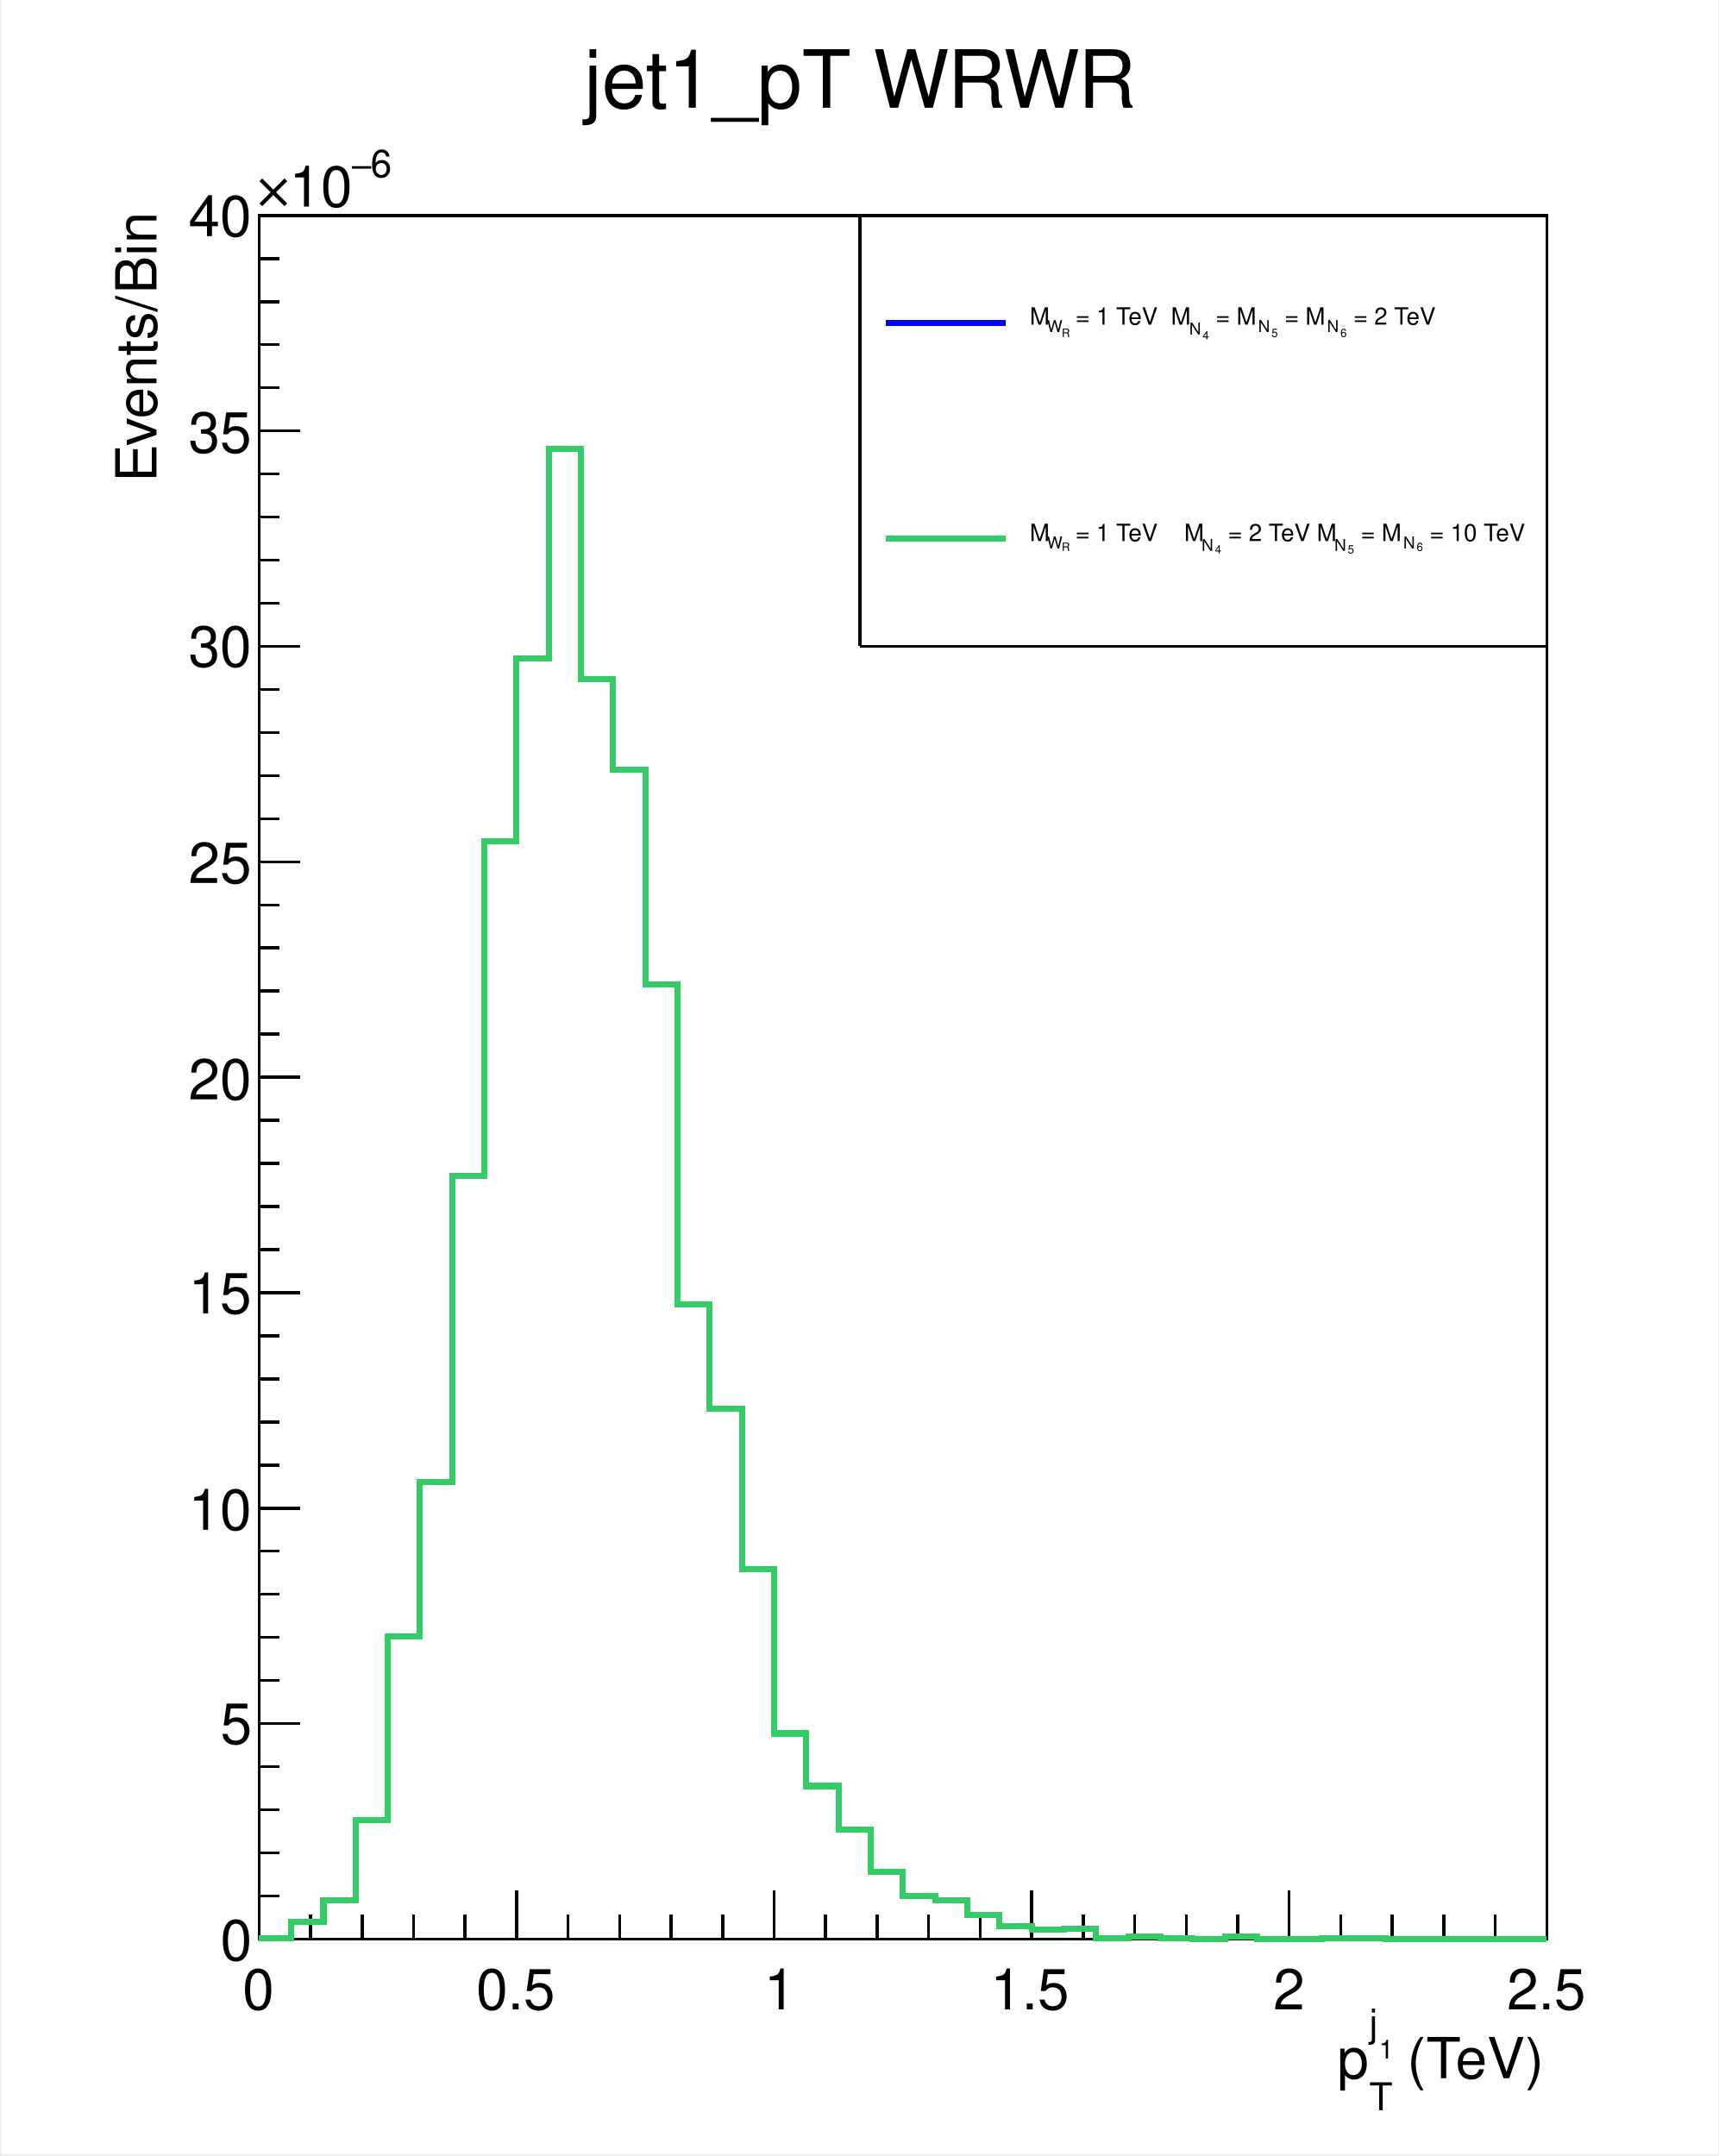
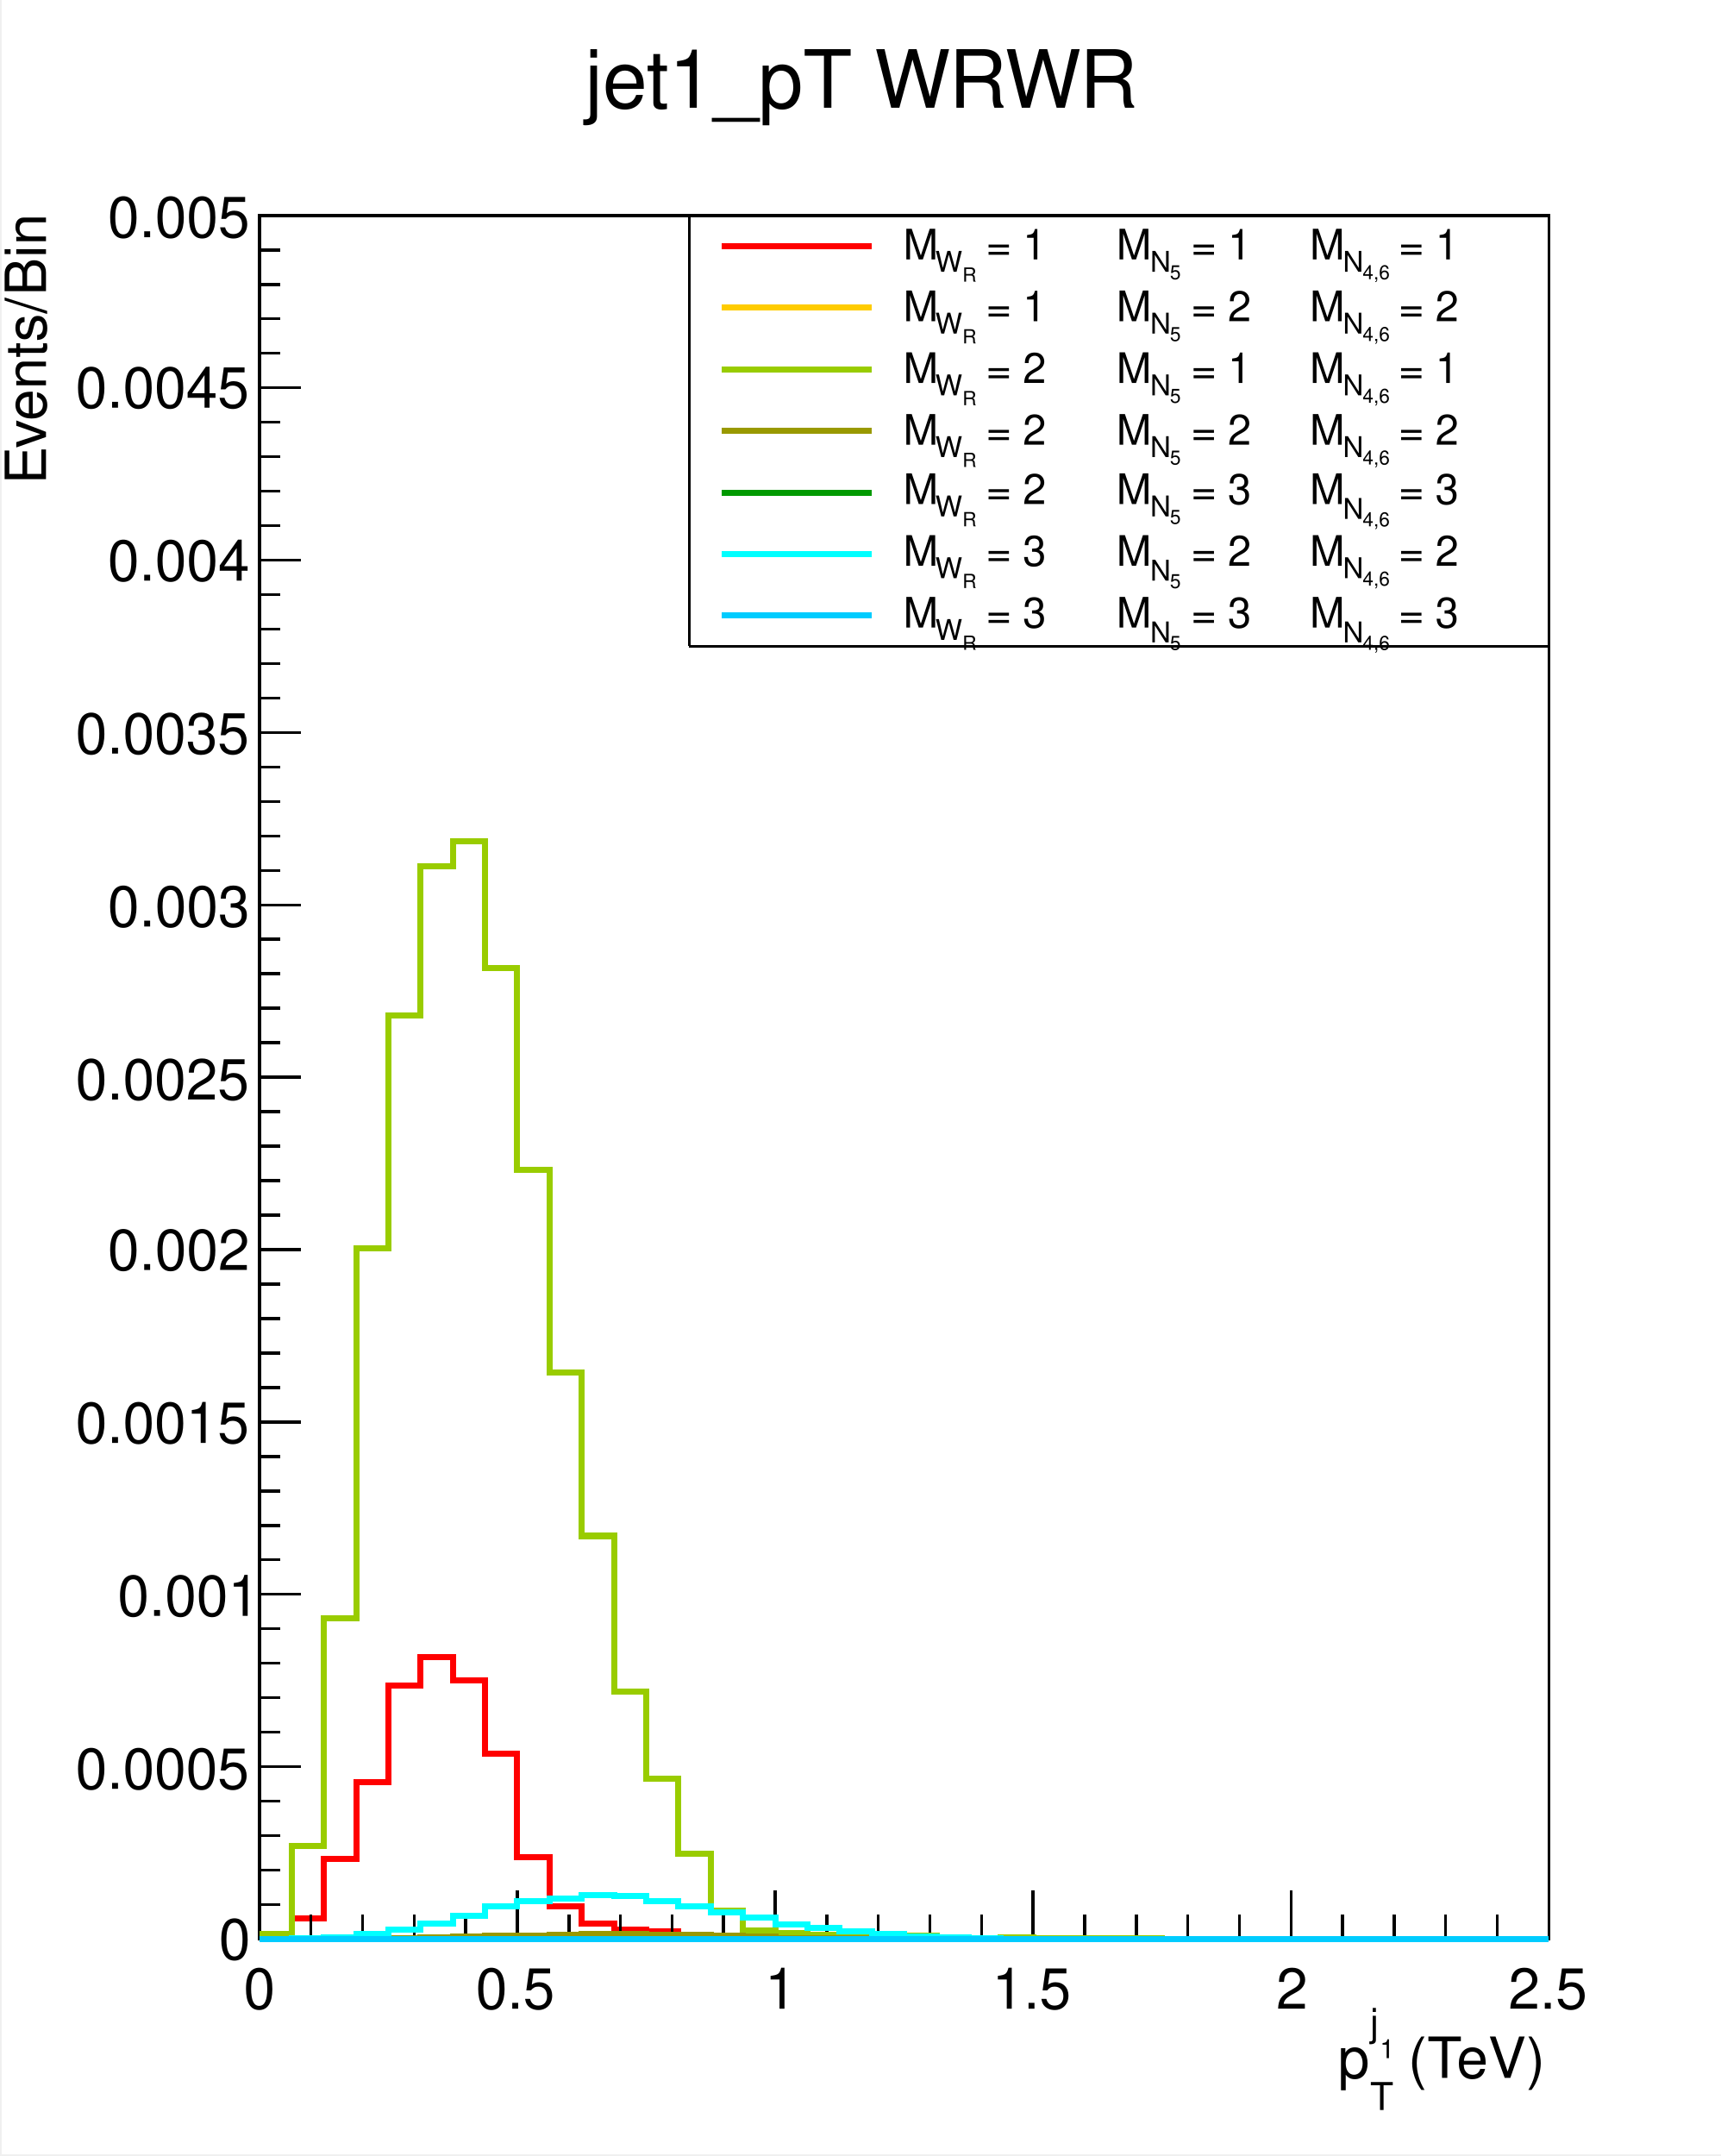
- <svg xmlns="http://www.w3.org/2000/svg" width="567.429" height="712.004" viewBox="0 0 567.429 712.004" shape-rendering="crispEdges">
+ <svg xmlns="http://www.w3.org/2000/svg" width="567.429" height="710.791" viewBox="0 0 567.429 710.791" shape-rendering="crispEdges">
  <defs>
</defs>
-   <rect x="0.5" y="0" width="566.929" height="711.504" fill="white" />
-   <rect x="85.539" y="71.15" width="425.197" height="569.203" fill="white" />
-   <rect x="85.539" y="71.15" width="425.197" height="569.203" fill="none" stroke="black" />
-   <rect x="85.539" y="71.15" width="425.197" height="569.203" fill="white" />
-   <rect x="85.539" y="71.15" width="425.197" height="569.203" fill="none" stroke="black" />
-   <path d="M85.539,639.977h 10.63v -5.354h 10.63v -6.948h 10.63v -26.709h 10.63v -60.654h 10.63v -50.927h 10.63v -101.07h 10.63v -110.384h 10.63v -60.491h 10.63v -69.099h 10.63v 75.974h 10.63v 29.825h 10.63v 70.904h  10.63v 105.737h 10.63v 34.334h 10.63v 53.01h 10.63v 54.329h 10.63v 17.373h 10.63v 14.337h 10.63v 13.924h 10.63v 7.959h 10.63v 1.436h 10.63v 4.818h 10.63v 3.848h 10.63v 1.125h 10.63v -0.418h 10.63v  3.115h 10.63v -0.382h 10.63v 0.368h 10.63v 0.396h 10.63v -0.83h 10.63v 0.83h 21.26v -0.397h 10.63v 0.015h 10.63v 0.382h 53.15" fill="none" stroke="#0000ff" stroke-width="2" />
-   <path d="M85.539,640.354h 425.197" fill="none" stroke="black" />
-   <path d="M85.539,624.345v 16.009" fill="none" stroke="black" />
-   <path d="M102.547,632.349v 8.004" fill="none" stroke="black" />
-   <path d="M119.555,632.349v 8.004" fill="none" stroke="black" />
-   <path d="M136.563,632.349v 8.004" fill="none" stroke="black" />
-   <path d="M153.571,632.349v 8.004" fill="none" stroke="black" />
-   <path d="M170.579,624.345v 16.009" fill="none" stroke="black" />
-   <path d="M187.587,632.349v 8.004" fill="none" stroke="black" />
-   <path d="M204.594,632.349v 8.004" fill="none" stroke="black" />
-   <path d="M221.602,632.349v 8.004" fill="none" stroke="black" />
-   <path d="M238.61,632.349v 8.004" fill="none" stroke="black" />
-   <path d="M255.618,624.345v 16.009" fill="none" stroke="black" />
-   <path d="M272.626,632.349v 8.004" fill="none" stroke="black" />
-   <path d="M289.634,632.349v 8.004" fill="none" stroke="black" />
-   <path d="M306.642,632.349v 8.004" fill="none" stroke="black" />
-   <path d="M323.65,632.349v 8.004" fill="none" stroke="black" />
-   <path d="M340.657,624.345v 16.009" fill="none" stroke="black" />
-   <path d="M357.665,632.349v 8.004" fill="none" stroke="black" />
-   <path d="M374.673,632.349v 8.004" fill="none" stroke="black" />
-   <path d="M391.681,632.349v 8.004" fill="none" stroke="black" />
-   <path d="M408.689,632.349v 8.004" fill="none" stroke="black" />
-   <path d="M425.697,624.345v 16.009" fill="none" stroke="black" />
-   <path d="M442.705,632.349v 8.004" fill="none" stroke="black" />
-   <path d="M459.713,632.349v 8.004" fill="none" stroke="black" />
-   <path d="M476.72,632.349v 8.004" fill="none" stroke="black" />
-   <path d="M493.728,632.349v 8.004" fill="none" stroke="black" />
-   <path d="M510.736,624.345v 16.009" fill="none" stroke="black" />
-   <text xml:space="preserve" x="80.097" y="663.583" fill="black" font-size="18.704" font-family="Helvetica">0</text>
-   <text xml:space="preserve" x="157.258" y="663.583" fill="black" font-size="18.704" font-family="Helvetica">0.5</text>
-   <text xml:space="preserve" x="252.288" y="663.583" fill="black" font-size="18.704" font-family="Helvetica">1</text>
-   <text xml:space="preserve" x="327.012" y="663.583" fill="black" font-size="18.704" font-family="Helvetica">1.5</text>
-   <text xml:space="preserve" x="420.417" y="663.583" fill="black" font-size="18.704" font-family="Helvetica">2</text>
-   <text xml:space="preserve" x="497.578" y="663.583" fill="black" font-size="18.704" font-family="Helvetica">2.5</text>
-   <text xml:space="preserve" x="459.404" y="686.325" fill="black" font-size="18.704" font-family="Helvetica"> (TeV)</text>
-   <text xml:space="preserve" x="455.343" y="679.828" fill="black" font-size="8.591" font-family="Helvetica">1</text>
-   <text xml:space="preserve" x="452.094" y="672.518" fill="black" font-size="12.636" font-family="Helvetica">j</text>
-   <text xml:space="preserve" x="452.094" y="696.884" fill="black" font-size="12.636" font-family="Helvetica">T</text>
-   <text xml:space="preserve" x="441.535" y="686.325" fill="black" font-size="18.704" font-family="Helvetica">p</text>
-   <path d="M85.539,640.354v -569.203" fill="none" stroke="black" />
-   <path d="M99.146,640.354h -13.606" fill="none" stroke="black" />
-   <path d="M92.343,626.124h -6.803" fill="none" stroke="black" />
-   <path d="M92.343,611.894h -6.803" fill="none" stroke="black" />
-   <path d="M92.343,597.664h -6.803" fill="none" stroke="black" />
-   <path d="M92.343,583.433h -6.803" fill="none" stroke="black" />
-   <path d="M99.146,569.203h -13.606" fill="none" stroke="black" />
-   <path d="M92.343,554.973h -6.803" fill="none" stroke="black" />
-   <path d="M92.343,540.743h -6.803" fill="none" stroke="black" />
-   <path d="M92.343,526.513h -6.803" fill="none" stroke="black" />
-   <path d="M92.343,512.283h -6.803" fill="none" stroke="black" />
-   <path d="M99.146,498.053h -13.606" fill="none" stroke="black" />
-   <path d="M92.343,483.823h -6.803" fill="none" stroke="black" />
-   <path d="M92.343,469.593h -6.803" fill="none" stroke="black" />
-   <path d="M92.343,455.363h -6.803" fill="none" stroke="black" />
-   <path d="M92.343,441.133h -6.803" fill="none" stroke="black" />
-   <path d="M99.146,426.902h -13.606" fill="none" stroke="black" />
-   <path d="M92.343,412.672h -6.803" fill="none" stroke="black" />
-   <path d="M92.343,398.442h -6.803" fill="none" stroke="black" />
-   <path d="M92.343,384.212h -6.803" fill="none" stroke="black" />
-   <path d="M92.343,369.982h -6.803" fill="none" stroke="black" />
-   <path d="M99.146,355.752h -13.606" fill="none" stroke="black" />
-   <path d="M92.343,341.522h -6.803" fill="none" stroke="black" />
-   <path d="M92.343,327.292h -6.803" fill="none" stroke="black" />
-   <path d="M92.343,313.062h -6.803" fill="none" stroke="black" />
-   <path d="M92.343,298.832h -6.803" fill="none" stroke="black" />
-   <path d="M99.146,284.602h -13.606" fill="none" stroke="black" />
-   <path d="M92.343,270.372h -6.803" fill="none" stroke="black" />
-   <path d="M92.343,256.142h -6.803" fill="none" stroke="black" />
-   <path d="M92.343,241.911h -6.803" fill="none" stroke="black" />
-   <path d="M92.343,227.681h -6.803" fill="none" stroke="black" />
-   <path d="M99.146,213.451h -13.606" fill="none" stroke="black" />
-   <path d="M92.343,199.221h -6.803" fill="none" stroke="black" />
-   <path d="M92.343,184.991h -6.803" fill="none" stroke="black" />
-   <path d="M92.343,170.761h -6.803" fill="none" stroke="black" />
-   <path d="M92.343,156.531h -6.803" fill="none" stroke="black" />
-   <path d="M99.146,142.301h -13.606" fill="none" stroke="black" />
-   <path d="M92.343,128.071h -6.803" fill="none" stroke="black" />
-   <path d="M92.343,113.841h -6.803" fill="none" stroke="black" />
-   <path d="M92.343,99.611h -6.803" fill="none" stroke="black" />
-   <path d="M92.343,85.38h -6.803" fill="none" stroke="black" />
-   <path d="M99.146,71.15h -13.606" fill="none" stroke="black" />
-   <path d="M99.146,71.15h -13.606" fill="none" stroke="black" />
-   <text xml:space="preserve" x="72.787" y="647.339" fill="black" font-size="18.704" font-family="Helvetica">0</text>
-   <text xml:space="preserve" x="72.787" y="575.864" fill="black" font-size="18.704" font-family="Helvetica">5</text>
-   <text xml:space="preserve" x="62.229" y="505.2" fill="black" font-size="18.704" font-family="Helvetica">10</text>
-   <text xml:space="preserve" x="62.229" y="433.725" fill="black" font-size="18.704" font-family="Helvetica">15</text>
-   <text xml:space="preserve" x="62.229" y="363.062" fill="black" font-size="18.704" font-family="Helvetica">20</text>
-   <text xml:space="preserve" x="62.229" y="291.587" fill="black" font-size="18.704" font-family="Helvetica">25</text>
-   <text xml:space="preserve" x="62.229" y="220.111" fill="black" font-size="18.704" font-family="Helvetica">30</text>
-   <text xml:space="preserve" x="62.229" y="149.448" fill="black" font-size="18.704" font-family="Helvetica">35</text>
-   <text xml:space="preserve" x="62.229" y="77.973" fill="black" font-size="18.704" font-family="Helvetica">40</text>
-   <text xml:space="preserve" x="122.333" y="58.48" fill="black" font-size="12.636" font-family="Helvetica">6</text>
-   <text xml:space="preserve" x="115.835" y="58.48" fill="black" font-size="12.636" font-family="Times">−</text>
-   <text xml:space="preserve" x="95.53" y="68.226" fill="black" font-size="18.704" font-family="Helvetica">10</text>
-   <text xml:space="preserve" x="84.971" y="68.226" fill="black" font-size="18.704" font-family="Times">×</text>
-   <g transform="rotate(-90,51.6698,159.195)">
-     <text xml:space="preserve" x="51.67" y="159.195" fill="black" font-size="18.704" font-family="Helvetica">Events/Bin</text>
+   <rect x="0.5" y="0" width="566.929" height="710.291" fill="white" />
+   <rect x="85.539" y="71.029" width="425.197" height="568.232" fill="white" />
+   <rect x="85.539" y="71.029" width="425.197" height="568.232" fill="none" stroke="black" />
+   <rect x="85.539" y="71.029" width="425.197" height="568.232" fill="white" />
+   <rect x="85.539" y="71.029" width="425.197" height="568.232" fill="none" stroke="black" />
+   <path d="M85.539,639.07h 10.63v -6.497h 10.63v -19.826h 10.63v -25.272h 10.63v -31.912h 10.63v -9.363h 10.63v 7.691h 10.63v 24.173h 10.63v 34.301h 10.63v 16.099h 10.63v 5.685h 10.63v 2.15h 10.63v 0.573h  10.63v 1.099h 10.63v 0.669h 10.63v 0.191h 10.63v 0.191h 10.63v -0.096h 10.63v 0.239h 21.26v 0.096h 42.52v -0.096h 10.63v 0.096h 21.26v -0.048h 21.26v 0.048h 116.929" fill="none" stroke="#ff0000" stroke-width="2" />
+   <path d="M85.539,639.261h 425.197" fill="none" stroke="black" />
+   <path d="M85.539,623.28v 15.982" fill="none" stroke="black" />
+   <path d="M102.547,631.271v 7.991" fill="none" stroke="black" />
+   <path d="M119.555,631.271v 7.991" fill="none" stroke="black" />
+   <path d="M136.563,631.271v 7.991" fill="none" stroke="black" />
+   <path d="M153.571,631.271v 7.991" fill="none" stroke="black" />
+   <path d="M170.579,623.28v 15.982" fill="none" stroke="black" />
+   <path d="M187.587,631.271v 7.991" fill="none" stroke="black" />
+   <path d="M204.594,631.271v 7.991" fill="none" stroke="black" />
+   <path d="M221.602,631.271v 7.991" fill="none" stroke="black" />
+   <path d="M238.61,631.271v 7.991" fill="none" stroke="black" />
+   <path d="M255.618,623.28v 15.982" fill="none" stroke="black" />
+   <path d="M272.626,631.271v 7.991" fill="none" stroke="black" />
+   <path d="M289.634,631.271v 7.991" fill="none" stroke="black" />
+   <path d="M306.642,631.271v 7.991" fill="none" stroke="black" />
+   <path d="M323.65,631.271v 7.991" fill="none" stroke="black" />
+   <path d="M340.657,623.28v 15.982" fill="none" stroke="black" />
+   <path d="M357.665,631.271v 7.991" fill="none" stroke="black" />
+   <path d="M374.673,631.271v 7.991" fill="none" stroke="black" />
+   <path d="M391.681,631.271v 7.991" fill="none" stroke="black" />
+   <path d="M408.689,631.271v 7.991" fill="none" stroke="black" />
+   <path d="M425.697,623.28v 15.982" fill="none" stroke="black" />
+   <path d="M442.705,631.271v 7.991" fill="none" stroke="black" />
+   <path d="M459.713,631.271v 7.991" fill="none" stroke="black" />
+   <path d="M476.72,631.271v 7.991" fill="none" stroke="black" />
+   <path d="M493.728,631.271v 7.991" fill="none" stroke="black" />
+   <path d="M510.736,623.28v 15.982" fill="none" stroke="black" />
+   <text xml:space="preserve" x="80.326" y="662.232" fill="black" font-size="18.704" font-family="Helvetica">0</text>
+   <text xml:space="preserve" x="156.894" y="662.232" fill="black" font-size="18.704" font-family="Helvetica">0.5</text>
+   <text xml:space="preserve" x="252.197" y="662.232" fill="black" font-size="18.704" font-family="Helvetica">1</text>
+   <text xml:space="preserve" x="327.136" y="662.232" fill="black" font-size="18.704" font-family="Helvetica">1.5</text>
+   <text xml:space="preserve" x="420.81" y="662.232" fill="black" font-size="18.704" font-family="Helvetica">2</text>
+   <text xml:space="preserve" x="497.378" y="662.232" fill="black" font-size="18.704" font-family="Helvetica">2.5</text>
+   <text xml:space="preserve" x="459.094" y="685.039" fill="black" font-size="18.704" font-family="Helvetica"> (TeV)</text>
+   <text xml:space="preserve" x="455.021" y="678.523" fill="black" font-size="8.591" font-family="Helvetica">1</text>
+   <text xml:space="preserve" x="451.763" y="671.192" fill="black" font-size="12.636" font-family="Helvetica">j</text>
+   <text xml:space="preserve" x="451.763" y="695.629" fill="black" font-size="12.636" font-family="Helvetica">T</text>
+   <text xml:space="preserve" x="441.173" y="685.039" fill="black" font-size="18.704" font-family="Helvetica">p</text>
+   <path d="M85.539,639.261v -568.232" fill="none" stroke="black" />
+   <path d="M99.146,639.261h -13.606" fill="none" stroke="black" />
+   <path d="M92.343,627.897h -6.803" fill="none" stroke="black" />
+   <path d="M92.343,616.532h -6.803" fill="none" stroke="black" />
+   <path d="M92.343,605.167h -6.803" fill="none" stroke="black" />
+   <path d="M92.343,593.803h -6.803" fill="none" stroke="black" />
+   <path d="M99.146,582.438h -13.606" fill="none" stroke="black" />
+   <path d="M92.343,571.074h -6.803" fill="none" stroke="black" />
+   <path d="M92.343,559.709h -6.803" fill="none" stroke="black" />
+   <path d="M92.343,548.344h -6.803" fill="none" stroke="black" />
+   <path d="M92.343,536.98h -6.803" fill="none" stroke="black" />
+   <path d="M99.146,525.615h -13.606" fill="none" stroke="black" />
+   <path d="M92.343,514.25h -6.803" fill="none" stroke="black" />
+   <path d="M92.343,502.886h -6.803" fill="none" stroke="black" />
+   <path d="M92.343,491.521h -6.803" fill="none" stroke="black" />
+   <path d="M92.343,480.156h -6.803" fill="none" stroke="black" />
+   <path d="M99.146,468.792h -13.606" fill="none" stroke="black" />
+   <path d="M92.343,457.427h -6.803" fill="none" stroke="black" />
+   <path d="M92.343,446.062h -6.803" fill="none" stroke="black" />
+   <path d="M92.343,434.698h -6.803" fill="none" stroke="black" />
+   <path d="M92.343,423.333h -6.803" fill="none" stroke="black" />
+   <path d="M99.146,411.968h -13.606" fill="none" stroke="black" />
+   <path d="M92.343,400.604h -6.803" fill="none" stroke="black" />
+   <path d="M92.343,389.239h -6.803" fill="none" stroke="black" />
+   <path d="M92.343,377.875h -6.803" fill="none" stroke="black" />
+   <path d="M92.343,366.51h -6.803" fill="none" stroke="black" />
+   <path d="M99.146,355.145h -13.606" fill="none" stroke="black" />
+   <path d="M92.343,343.781h -6.803" fill="none" stroke="black" />
+   <path d="M92.343,332.416h -6.803" fill="none" stroke="black" />
+   <path d="M92.343,321.051h -6.803" fill="none" stroke="black" />
+   <path d="M92.343,309.687h -6.803" fill="none" stroke="black" />
+   <path d="M99.146,298.322h -13.606" fill="none" stroke="black" />
+   <path d="M92.343,286.957h -6.803" fill="none" stroke="black" />
+   <path d="M92.343,275.593h -6.803" fill="none" stroke="black" />
+   <path d="M92.343,264.228h -6.803" fill="none" stroke="black" />
+   <path d="M92.343,252.863h -6.803" fill="none" stroke="black" />
+   <path d="M99.146,241.499h -13.606" fill="none" stroke="black" />
+   <path d="M92.343,230.134h -6.803" fill="none" stroke="black" />
+   <path d="M92.343,218.769h -6.803" fill="none" stroke="black" />
+   <path d="M92.343,207.405h -6.803" fill="none" stroke="black" />
+   <path d="M92.343,196.04h -6.803" fill="none" stroke="black" />
+   <path d="M99.146,184.676h -13.606" fill="none" stroke="black" />
+   <path d="M92.343,173.311h -6.803" fill="none" stroke="black" />
+   <path d="M92.343,161.946h -6.803" fill="none" stroke="black" />
+   <path d="M92.343,150.582h -6.803" fill="none" stroke="black" />
+   <path d="M92.343,139.217h -6.803" fill="none" stroke="black" />
+   <path d="M99.146,127.852h -13.606" fill="none" stroke="black" />
+   <path d="M92.343,116.488h -6.803" fill="none" stroke="black" />
+   <path d="M92.343,105.123h -6.803" fill="none" stroke="black" />
+   <path d="M92.343,93.758h -6.803" fill="none" stroke="black" />
+   <path d="M92.343,82.394h -6.803" fill="none" stroke="black" />
+   <path d="M99.146,71.029h -13.606" fill="none" stroke="black" />
+   <path d="M99.146,71.029h -13.606" fill="none" stroke="black" />
+   <text xml:space="preserve" x="72.181" y="645.941" fill="black" font-size="18.704" font-family="Helvetica">0</text>
+   <text xml:space="preserve" x="24.937" y="589.737" fill="black" font-size="18.704" font-family="Helvetica">0.0005</text>
+   <text xml:space="preserve" x="38.784" y="532.718" fill="black" font-size="18.704" font-family="Helvetica">0.001</text>
+   <text xml:space="preserve" x="24.937" y="475.699" fill="black" font-size="18.704" font-family="Helvetica">0.0015</text>
+   <text xml:space="preserve" x="35.526" y="418.68" fill="black" font-size="18.704" font-family="Helvetica">0.002</text>
+   <text xml:space="preserve" x="24.937" y="362.476" fill="black" font-size="18.704" font-family="Helvetica">0.0025</text>
+   <text xml:space="preserve" x="35.526" y="305.457" fill="black" font-size="18.704" font-family="Helvetica">0.003</text>
+   <text xml:space="preserve" x="24.937" y="248.439" fill="black" font-size="18.704" font-family="Helvetica">0.0035</text>
+   <text xml:space="preserve" x="35.526" y="191.42" fill="black" font-size="18.704" font-family="Helvetica">0.004</text>
+   <text xml:space="preserve" x="24.937" y="134.401" fill="black" font-size="18.704" font-family="Helvetica">0.0045</text>
+   <text xml:space="preserve" x="35.526" y="78.197" fill="black" font-size="18.704" font-family="Helvetica">0.005</text>
+   <g transform="rotate(-90,15.162,159.652)">
+     <text xml:space="preserve" x="15.162" y="159.652" fill="black" font-size="18.704" font-family="Helvetica">Events/Bin</text>
  </g>
-   <text xml:space="preserve" x="283.965" y="35.575" text-anchor="middle" fill="black" font-size="26.506" font-family="Helvetica">jet1_pT WRWR</text>
-   <path d="M85.539,639.977h 10.63v -5.354h 10.63v -6.948h 10.63v -26.709h 10.63v -60.654h 10.63v -50.927h 10.63v -101.07h 10.63v -110.384h 10.63v -60.491h 10.63v -69.099h 10.63v 75.974h 10.63v 29.825h 10.63v 70.904h  10.63v 105.737h 10.63v 34.334h 10.63v 53.01h 10.63v 54.329h 10.63v 17.373h 10.63v 14.337h 10.63v 13.924h 10.63v 7.959h 10.63v 1.436h 10.63v 4.818h 10.63v 3.848h 10.63v 1.125h 10.63v -0.418h 10.63v  3.115h 10.63v -0.382h 10.63v 0.368h 10.63v 0.396h 10.63v -0.83h 10.63v 0.83h 21.26v -0.397h 10.63v 0.015h 10.63v 0.382h 53.15" fill="none" stroke="#33cc66" stroke-width="2" />
-   <rect x="283.965" y="71.15" width="226.772" height="142.301" fill="white" />
-   <path d="M283.965,213.451h 226.772" fill="none" stroke="black" />
-   <path d="M510.736,213.451v -142.301" fill="none" stroke="black" />
-   <path d="M510.736,71.15h -226.772" fill="none" stroke="black" />
-   <path d="M283.965,71.15v 142.301" fill="none" stroke="black" />
-   <text xml:space="preserve" x="444.784" y="107.213" fill="black" font-size="7.871" font-family="Helvetica"> = 2 TeV</text>
-   <text xml:space="preserve" x="441.535" y="111.274" fill="black" font-size="3.776" font-family="Helvetica"> 6</text>
-   <text xml:space="preserve" x="436.662" y="109.65" fill="black" font-size="5.414" font-family="Helvetica"> N</text>
-   <text xml:space="preserve" x="422.042" y="107.213" fill="black" font-size="7.871" font-family="Helvetica"> = M</text>
-   <text xml:space="preserve" x="418.793" y="111.274" fill="black" font-size="3.776" font-family="Helvetica"> 5</text>
-   <text xml:space="preserve" x="413.92" y="109.65" fill="black" font-size="5.414" font-family="Helvetica"> N</text>
-   <text xml:space="preserve" x="399.3" y="107.213" fill="black" font-size="7.871" font-family="Helvetica"> = M</text>
-   <text xml:space="preserve" x="396.051" y="112.086" fill="black" font-size="3.776" font-family="Helvetica"> 4</text>
-   <text xml:space="preserve" x="391.178" y="110.462" fill="black" font-size="5.414" font-family="Helvetica"> N</text>
-   <text xml:space="preserve" x="353.003" y="107.213" fill="black" font-size="7.871" font-family="Helvetica"> = 1 TeV  M</text>
-   <text xml:space="preserve" x="350.567" y="111.274" fill="black" font-size="3.776" font-family="Helvetica">R</text>
-   <text xml:space="preserve" x="345.693" y="109.65" fill="black" font-size="5.414" font-family="Helvetica">W</text>
-   <text xml:space="preserve" x="340.008" y="107.213" fill="black" font-size="7.871" font-family="Helvetica">M</text>
-   <path d="M292.469,106.726h 39.685" fill="none" stroke="#0000ff" stroke-width="2" />
-   <text xml:space="preserve" x="469.963" y="178.688" fill="black" font-size="7.871" font-family="Helvetica"> = 10 TeV</text>
-   <text xml:space="preserve" x="466.714" y="181.937" fill="black" font-size="3.776" font-family="Helvetica"> 6</text>
-   <text xml:space="preserve" x="461.841" y="181.125" fill="black" font-size="5.414" font-family="Helvetica"> N</text>
-   <text xml:space="preserve" x="447.221" y="178.688" fill="black" font-size="7.871" font-family="Helvetica"> = M</text>
-   <text xml:space="preserve" x="443.972" y="182.749" fill="black" font-size="3.776" font-family="Helvetica"> 5</text>
-   <text xml:space="preserve" x="439.098" y="181.937" fill="black" font-size="5.414" font-family="Helvetica"> N</text>
-   <text xml:space="preserve" x="403.361" y="178.688" fill="black" font-size="7.871" font-family="Helvetica"> = 2 TeV M</text>
-   <text xml:space="preserve" x="400.112" y="182.749" fill="black" font-size="3.776" font-family="Helvetica"> 4</text>
-   <text xml:space="preserve" x="395.239" y="181.937" fill="black" font-size="5.414" font-family="Helvetica"> N</text>
-   <text xml:space="preserve" x="353.003" y="178.688" fill="black" font-size="7.871" font-family="Helvetica"> = 1 TeV    M</text>
-   <text xml:space="preserve" x="350.567" y="181.937" fill="black" font-size="3.776" font-family="Helvetica">R</text>
-   <text xml:space="preserve" x="345.693" y="181.125" fill="black" font-size="5.414" font-family="Helvetica">W</text>
-   <text xml:space="preserve" x="340.008" y="178.688" fill="black" font-size="7.871" font-family="Helvetica">M</text>
-   <path d="M292.469,177.876h 39.685" fill="none" stroke="#33cc66" stroke-width="2" />
+   <text xml:space="preserve" x="283.965" y="35.514" text-anchor="middle" fill="black" font-size="26.506" font-family="Helvetica">jet1_pT WRWR</text>
+   <path d="M85.539,639.261h 53.15v -0.095h 10.63v -0.047h 10.63v -0.069h 10.63v -0.045h 10.63v -0.02h 10.63v 0.036h 10.63v 0.033h 10.63v 0.037h 10.63v 0.025h 10.63v 0.043h 10.63v  0.036h 10.63v 0.066h 255.118" fill="none" stroke="#ffcc00" stroke-width="2" />
+   <path d="M85.539,637.496h 10.63v -28.999h 10.63v -74.893h 10.63v -122.048h 10.63v -76.91h 10.63v -48.92h 10.63v -8.321h 10.63v 41.859h 10.63v 66.32h 10.63v 66.824h 10.63v 53.963h 10.63v 51.19h 10.63v 28.747h  10.63v 24.964h 10.63v 18.66h 10.63v 6.556h 10.63v 0.756h 10.63v 0.756h 10.63v 0.252h 10.63v 0.504h 10.63v -0.504h 10.63v 0.756h 21.26v -0.252h 10.63v 0.252h 42.52v 0.252h 127.559" fill="none" stroke="#99cc00" stroke-width="2" />
+   <path d="M85.539,639.261h 21.26v -0.074h 10.63v -0.147h 10.63v -0.09h 10.63v -0.249h 10.63v -0.221h 10.63v -0.278h 10.63v -0.175h 10.63v -0.216h 10.63v -0.182h 10.63v -0.073h 10.63v 0.173h  10.63v 0.022h 10.63v 0.368h 10.63v 0.301h 10.63v 0.477h 10.63v 0.128h 10.63v 0.071h 10.63v 0.107h 10.63v -0.002h 10.63v 0.059h 201.969" fill="none" stroke="#999900" stroke-width="2" />
+   <path d="M85.539,639.261h 425.197" fill="none" stroke="#009900" stroke-width="2" />
+   <path d="M85.539,639.261h 10.63v -0.139h 10.63v -0.446h 10.63v -1.17h 10.63v -1.253h 10.63v -2.061h 10.63v -2.506h 10.63v -3.133h 10.63v -1.782h 10.63v -0.849h 10.63v -1.044h 10.63v 0.153h 10.63v  1.768h 10.63v 1.657h 10.63v 1.907h 10.63v 1.824h 10.63v 2.228h 10.63v 1.17h 10.63v 1.225h 10.63v 0.64h 10.63v 0.849h 10.63v 0.459h 10.63v 0.292h 10.63v 0.111h 10.63v 0.097h 170.079" fill="none" stroke="#00ffff" stroke-width="2" />
+   <path d="M85.539,639.261h 127.559v -0.059h 10.63v -0.004h 10.63v -0.003h 10.63v -0.011h 10.63v -0.003h 10.63v 0.001h 10.63v 0.003h 10.63v -0.004h 10.63v 0.013h 10.63v 0.008h 10.63v  0.06h 191.339" fill="none" stroke="#00ccff" stroke-width="2" />
+   <rect x="227.272" y="71.029" width="283.465" height="142.058" fill="white" />
+   <path d="M227.272,213.087h 283.465" fill="none" stroke="black" />
+   <path d="M510.736,213.087v -142.058" fill="none" stroke="black" />
+   <path d="M510.736,71.029h -283.465" fill="none" stroke="black" />
+   <path d="M227.272,71.029v 142.058" fill="none" stroke="black" />
+   <text xml:space="preserve" x="457.464" y="85.528" fill="black" font-size="13.874" font-family="Helvetica"> = 1</text>
+   <text xml:space="preserve" x="449.319" y="92.044" fill="black" font-size="6.444" font-family="Helvetica">4,6</text>
+   <text xml:space="preserve" x="442.802" y="89.601" fill="black" font-size="9.416" font-family="Helvetica">N</text>
+   <text xml:space="preserve" x="389.042" y="85.528" fill="black" font-size="13.874" font-family="Helvetica"> = 1     M</text>
+   <text xml:space="preserve" x="385.784" y="92.044" fill="black" font-size="6.444" font-family="Helvetica">5</text>
+   <text xml:space="preserve" x="379.267" y="89.601" fill="black" font-size="9.416" font-family="Helvetica">N</text>
+   <text xml:space="preserve" x="321.434" y="85.528" fill="black" font-size="13.874" font-family="Helvetica"> = 1      M</text>
+   <text xml:space="preserve" x="317.361" y="92.859" fill="black" font-size="6.444" font-family="Helvetica">R</text>
+   <text xml:space="preserve" x="308.401" y="89.601" fill="black" font-size="9.416" font-family="Helvetica">W</text>
+   <text xml:space="preserve" x="297.812" y="85.528" fill="black" font-size="13.874" font-family="Helvetica">M</text>
+   <path d="M237.902,81.176h 49.606" fill="none" stroke="#ff0000" stroke-width="2" />
+   <text xml:space="preserve" x="457.464" y="105.892" fill="black" font-size="13.874" font-family="Helvetica"> = 2</text>
+   <text xml:space="preserve" x="449.319" y="112.408" fill="black" font-size="6.444" font-family="Helvetica">4,6</text>
+   <text xml:space="preserve" x="442.802" y="109.965" fill="black" font-size="9.416" font-family="Helvetica">N</text>
+   <text xml:space="preserve" x="389.042" y="105.892" fill="black" font-size="13.874" font-family="Helvetica"> = 2     M</text>
+   <text xml:space="preserve" x="385.784" y="112.408" fill="black" font-size="6.444" font-family="Helvetica">5</text>
+   <text xml:space="preserve" x="379.267" y="109.965" fill="black" font-size="9.416" font-family="Helvetica">N</text>
+   <text xml:space="preserve" x="321.434" y="105.892" fill="black" font-size="13.874" font-family="Helvetica"> = 1      M</text>
+   <text xml:space="preserve" x="317.361" y="113.223" fill="black" font-size="6.444" font-family="Helvetica">R</text>
+   <text xml:space="preserve" x="308.401" y="109.965" fill="black" font-size="9.416" font-family="Helvetica">W</text>
+   <text xml:space="preserve" x="297.812" y="105.892" fill="black" font-size="13.874" font-family="Helvetica">M</text>
+   <path d="M237.902,101.47h 49.606" fill="none" stroke="#ffcc00" stroke-width="2" />
+   <text xml:space="preserve" x="457.464" y="126.256" fill="black" font-size="13.874" font-family="Helvetica"> = 1</text>
+   <text xml:space="preserve" x="449.319" y="132.772" fill="black" font-size="6.444" font-family="Helvetica">4,6</text>
+   <text xml:space="preserve" x="442.802" y="130.329" fill="black" font-size="9.416" font-family="Helvetica">N</text>
+   <text xml:space="preserve" x="389.042" y="126.256" fill="black" font-size="13.874" font-family="Helvetica"> = 1     M</text>
+   <text xml:space="preserve" x="385.784" y="132.772" fill="black" font-size="6.444" font-family="Helvetica">5</text>
+   <text xml:space="preserve" x="379.267" y="130.329" fill="black" font-size="9.416" font-family="Helvetica">N</text>
+   <text xml:space="preserve" x="321.434" y="126.256" fill="black" font-size="13.874" font-family="Helvetica"> = 2      M</text>
+   <text xml:space="preserve" x="317.361" y="133.587" fill="black" font-size="6.444" font-family="Helvetica">R</text>
+   <text xml:space="preserve" x="308.401" y="130.329" fill="black" font-size="9.416" font-family="Helvetica">W</text>
+   <text xml:space="preserve" x="297.812" y="126.256" fill="black" font-size="13.874" font-family="Helvetica">M</text>
+   <path d="M237.902,121.764h 49.606" fill="none" stroke="#99cc00" stroke-width="2" />
+   <text xml:space="preserve" x="457.464" y="146.62" fill="black" font-size="13.874" font-family="Helvetica"> = 2</text>
+   <text xml:space="preserve" x="449.319" y="153.136" fill="black" font-size="6.444" font-family="Helvetica">4,6</text>
+   <text xml:space="preserve" x="442.802" y="150.692" fill="black" font-size="9.416" font-family="Helvetica">N</text>
+   <text xml:space="preserve" x="389.042" y="146.62" fill="black" font-size="13.874" font-family="Helvetica"> = 2     M</text>
+   <text xml:space="preserve" x="385.784" y="153.136" fill="black" font-size="6.444" font-family="Helvetica">5</text>
+   <text xml:space="preserve" x="379.267" y="150.692" fill="black" font-size="9.416" font-family="Helvetica">N</text>
+   <text xml:space="preserve" x="321.434" y="146.62" fill="black" font-size="13.874" font-family="Helvetica"> = 2      M</text>
+   <text xml:space="preserve" x="317.361" y="153.951" fill="black" font-size="6.444" font-family="Helvetica">R</text>
+   <text xml:space="preserve" x="308.401" y="150.692" fill="black" font-size="9.416" font-family="Helvetica">W</text>
+   <text xml:space="preserve" x="297.812" y="146.62" fill="black" font-size="13.874" font-family="Helvetica">M</text>
+   <path d="M237.902,142.058h 49.606" fill="none" stroke="#999900" stroke-width="2" />
+   <text xml:space="preserve" x="457.464" y="166.169" fill="black" font-size="13.874" font-family="Helvetica"> = 3</text>
+   <text xml:space="preserve" x="449.319" y="173.5" fill="black" font-size="6.444" font-family="Helvetica">4,6</text>
+   <text xml:space="preserve" x="442.802" y="171.056" fill="black" font-size="9.416" font-family="Helvetica">N</text>
+   <text xml:space="preserve" x="389.042" y="166.169" fill="black" font-size="13.874" font-family="Helvetica"> = 3     M</text>
+   <text xml:space="preserve" x="385.784" y="172.685" fill="black" font-size="6.444" font-family="Helvetica">5</text>
+   <text xml:space="preserve" x="379.267" y="170.242" fill="black" font-size="9.416" font-family="Helvetica">N</text>
+   <text xml:space="preserve" x="321.434" y="166.169" fill="black" font-size="13.874" font-family="Helvetica"> = 2      M</text>
+   <text xml:space="preserve" x="317.361" y="173.5" fill="black" font-size="6.444" font-family="Helvetica">R</text>
+   <text xml:space="preserve" x="308.401" y="170.242" fill="black" font-size="9.416" font-family="Helvetica">W</text>
+   <text xml:space="preserve" x="297.812" y="166.169" fill="black" font-size="13.874" font-family="Helvetica">M</text>
+   <path d="M237.902,162.352h 49.606" fill="none" stroke="#009900" stroke-width="2" />
+   <text xml:space="preserve" x="457.464" y="186.533" fill="black" font-size="13.874" font-family="Helvetica"> = 2</text>
+   <text xml:space="preserve" x="449.319" y="193.049" fill="black" font-size="6.444" font-family="Helvetica">4,6</text>
+   <text xml:space="preserve" x="442.802" y="190.605" fill="black" font-size="9.416" font-family="Helvetica">N</text>
+   <text xml:space="preserve" x="389.042" y="186.533" fill="black" font-size="13.874" font-family="Helvetica"> = 2     M</text>
+   <text xml:space="preserve" x="385.784" y="193.864" fill="black" font-size="6.444" font-family="Helvetica">5</text>
+   <text xml:space="preserve" x="379.267" y="191.42" fill="black" font-size="9.416" font-family="Helvetica">N</text>
+   <text xml:space="preserve" x="321.434" y="186.533" fill="black" font-size="13.874" font-family="Helvetica"> = 3      M</text>
+   <text xml:space="preserve" x="317.361" y="193.864" fill="black" font-size="6.444" font-family="Helvetica">R</text>
+   <text xml:space="preserve" x="308.401" y="190.605" fill="black" font-size="9.416" font-family="Helvetica">W</text>
+   <text xml:space="preserve" x="297.812" y="186.533" fill="black" font-size="13.874" font-family="Helvetica">M</text>
+   <path d="M237.902,182.646h 49.606" fill="none" stroke="#00ffff" stroke-width="2" />
+   <text xml:space="preserve" x="457.464" y="206.897" fill="black" font-size="13.874" font-family="Helvetica"> = 3</text>
+   <text xml:space="preserve" x="449.319" y="214.228" fill="black" font-size="6.444" font-family="Helvetica">4,6</text>
+   <text xml:space="preserve" x="442.802" y="211.784" fill="black" font-size="9.416" font-family="Helvetica">N</text>
+   <text xml:space="preserve" x="389.042" y="206.897" fill="black" font-size="13.874" font-family="Helvetica"> = 3     M</text>
+   <text xml:space="preserve" x="385.784" y="214.228" fill="black" font-size="6.444" font-family="Helvetica">5</text>
+   <text xml:space="preserve" x="379.267" y="211.784" fill="black" font-size="9.416" font-family="Helvetica">N</text>
+   <text xml:space="preserve" x="321.434" y="206.897" fill="black" font-size="13.874" font-family="Helvetica"> = 3      M</text>
+   <text xml:space="preserve" x="317.361" y="214.228" fill="black" font-size="6.444" font-family="Helvetica">R</text>
+   <text xml:space="preserve" x="308.401" y="210.969" fill="black" font-size="9.416" font-family="Helvetica">W</text>
+   <text xml:space="preserve" x="297.812" y="206.897" fill="black" font-size="13.874" font-family="Helvetica">M</text>
+   <path d="M237.902,202.94h 49.606" fill="none" stroke="#00ccff" stroke-width="2" />
</svg>
